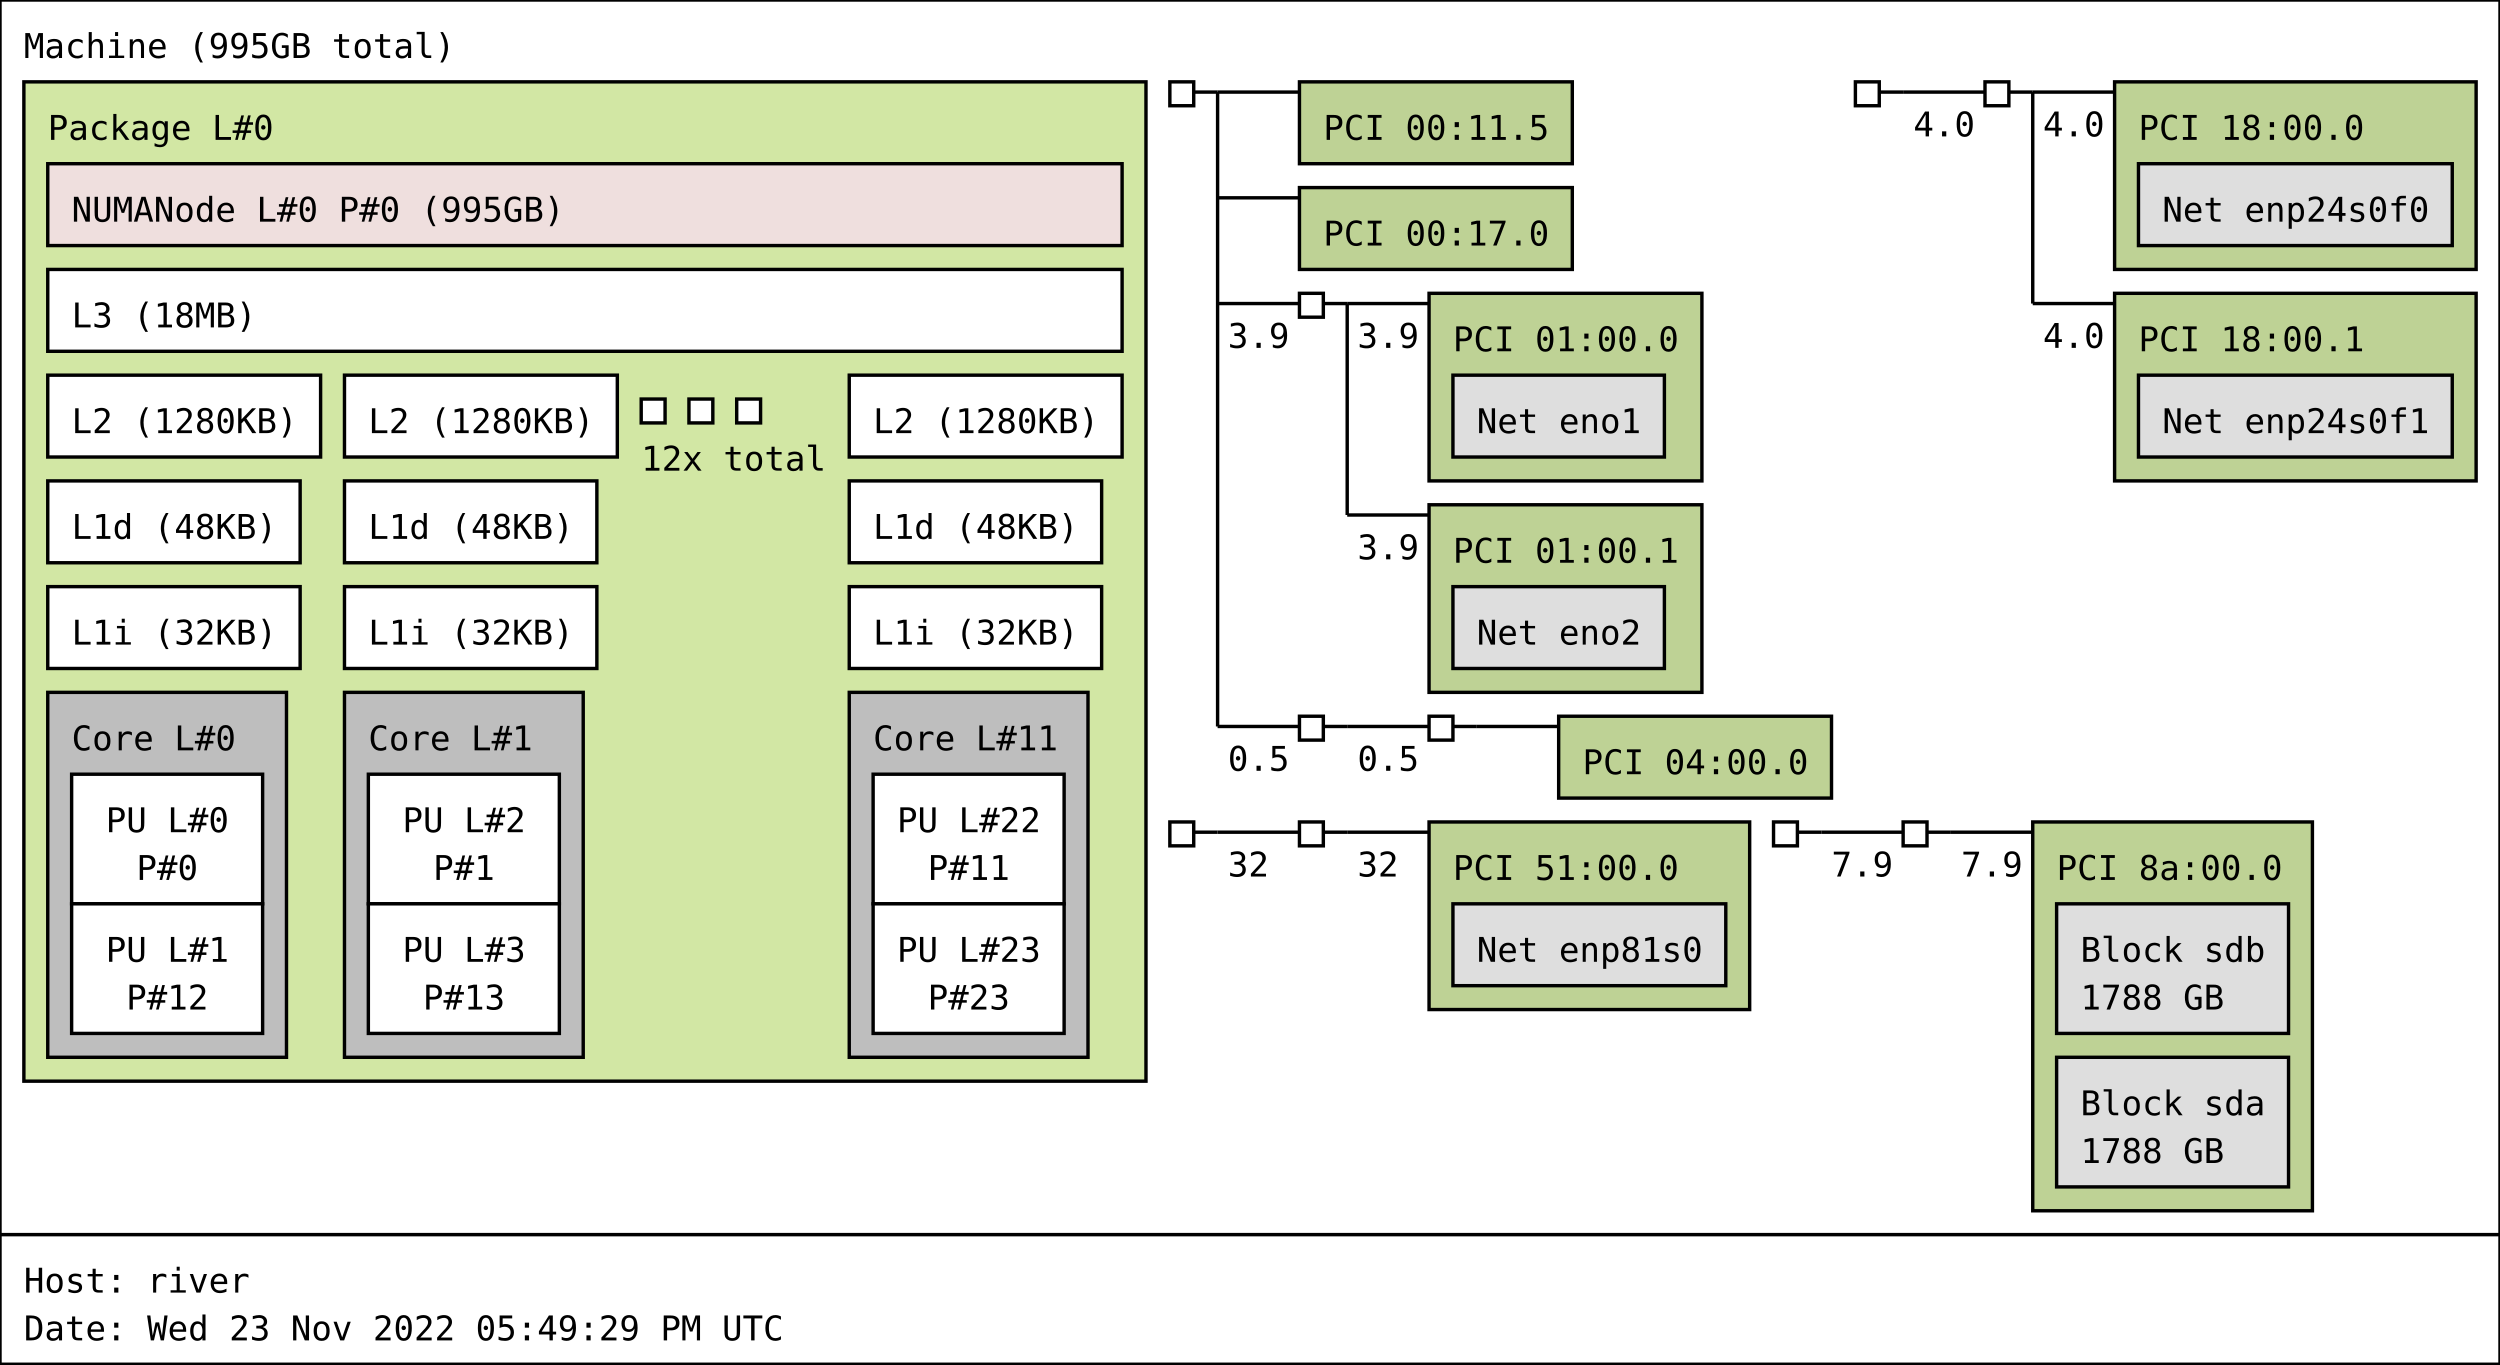
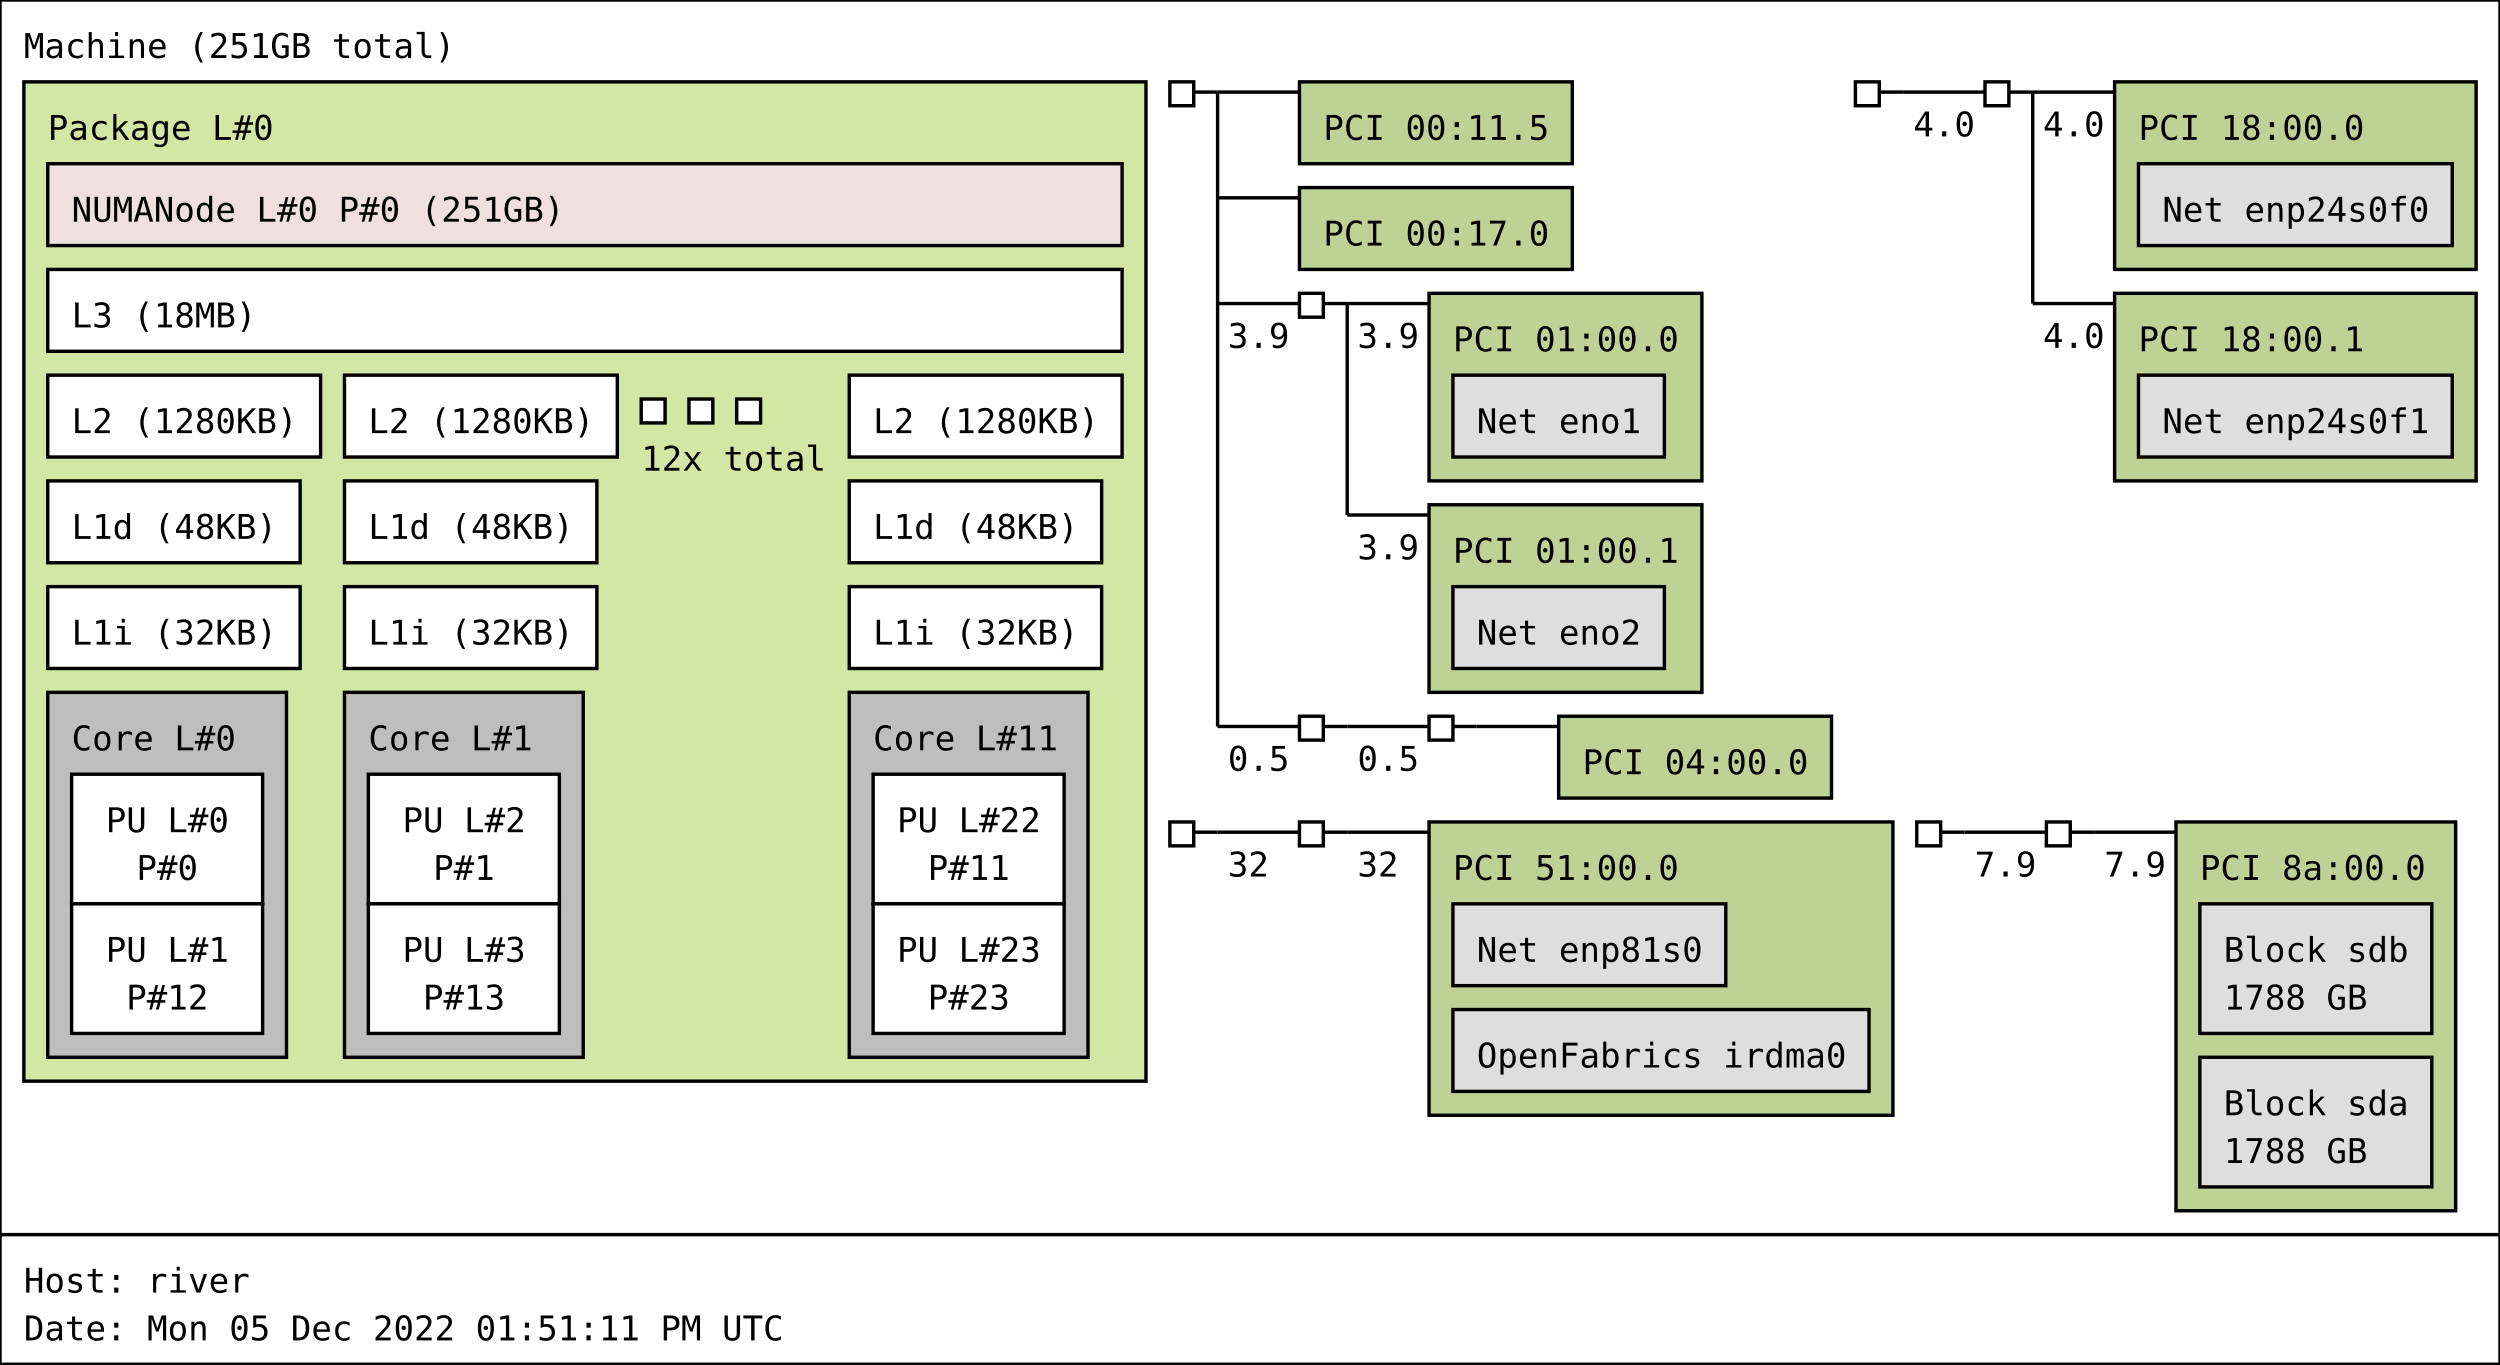
<svg xmlns="http://www.w3.org/2000/svg" width="733px" height="400px" viewBox="0 0 733px 400px" version="1.1">
  <rect id="Machine_0_rect" class="Machine" x="0" y="0" width="733" height="362" fill="rgb(255,255,255)" stroke="rgb(0,0,0)" stroke-width="1" />
-   <text id="Machine_0_text" class="Machine" font-family="Monospace" x="7" y="17" fill="rgb(0,0,0)" font-size="10px">Machine (995GB total)</text>
+   <text id="Machine_0_text" class="Machine" font-family="Monospace" x="7" y="17" fill="rgb(0,0,0)" font-size="10px">Machine (251GB total)</text>
  <rect id="Package_0_rect" class="Package" x="7" y="24" width="329" height="293" fill="rgb(210,231,164)" stroke="rgb(0,0,0)" stroke-width="1" />
  <text id="Package_0_text" class="Package" font-family="Monospace" x="14" y="41" fill="rgb(0,0,0)" font-size="10px">Package L#0</text>
  <rect id="L3_0_rect" class="L3" x="14" y="79" width="315" height="24" fill="rgb(255,255,255)" stroke="rgb(0,0,0)" stroke-width="1" />
  <text id="L3_0_text" class="L3" font-family="Monospace" x="21" y="96" fill="rgb(0,0,0)" font-size="10px">L3 (18MB)</text>
  <rect id="L2_0_rect" class="L2" x="14" y="110" width="80" height="24" fill="rgb(255,255,255)" stroke="rgb(0,0,0)" stroke-width="1" />
  <text id="L2_0_text" class="L2" font-family="Monospace" x="21" y="127" fill="rgb(0,0,0)" font-size="10px">L2 (1280KB)</text>
  <rect id="L1d_0_rect" class="L1d" x="14" y="141" width="74" height="24" fill="rgb(255,255,255)" stroke="rgb(0,0,0)" stroke-width="1" />
  <text id="L1d_0_text" class="L1d" font-family="Monospace" x="21" y="158" fill="rgb(0,0,0)" font-size="10px">L1d (48KB)</text>
  <rect id="L1i_0_rect" class="L1i" x="14" y="172" width="74" height="24" fill="rgb(255,255,255)" stroke="rgb(0,0,0)" stroke-width="1" />
  <text id="L1i_0_text" class="L1i" font-family="Monospace" x="21" y="189" fill="rgb(0,0,0)" font-size="10px">L1i (32KB)</text>
  <rect id="Core_0_rect" class="Core" x="14" y="203" width="70" height="107" fill="rgb(190,190,190)" stroke="rgb(0,0,0)" stroke-width="1" />
  <text id="Core_0_text" class="Core" font-family="Monospace" x="21" y="220" fill="rgb(0,0,0)" font-size="10px">Core L#0</text>
  <rect id="PU_0_rect" class="PU" x="21" y="227" width="56" height="38" fill="rgb(255,255,255)" stroke="rgb(0,0,0)" stroke-width="1" />
  <text id="PU_0_text" class="PU" font-family="Monospace" x="31" y="244" fill="rgb(0,0,0)" font-size="10px">PU L#0</text>
  <text id="PU_0_text_1" class="PU" font-family="Monospace" x="40" y="258" fill="rgb(0,0,0)" font-size="10px">P#0</text>
  <rect id="PU_1_rect" class="PU" x="21" y="265" width="56" height="38" fill="rgb(255,255,255)" stroke="rgb(0,0,0)" stroke-width="1" />
  <text id="PU_1_text" class="PU" font-family="Monospace" x="31" y="282" fill="rgb(0,0,0)" font-size="10px">PU L#1</text>
  <text id="PU_1_text_1" class="PU" font-family="Monospace" x="37" y="296" fill="rgb(0,0,0)" font-size="10px">P#12</text>
  <rect id="L2_1_rect" class="L2" x="101" y="110" width="80" height="24" fill="rgb(255,255,255)" stroke="rgb(0,0,0)" stroke-width="1" />
  <text id="L2_1_text" class="L2" font-family="Monospace" x="108" y="127" fill="rgb(0,0,0)" font-size="10px">L2 (1280KB)</text>
  <rect id="L1d_1_rect" class="L1d" x="101" y="141" width="74" height="24" fill="rgb(255,255,255)" stroke="rgb(0,0,0)" stroke-width="1" />
  <text id="L1d_1_text" class="L1d" font-family="Monospace" x="108" y="158" fill="rgb(0,0,0)" font-size="10px">L1d (48KB)</text>
  <rect id="L1i_1_rect" class="L1i" x="101" y="172" width="74" height="24" fill="rgb(255,255,255)" stroke="rgb(0,0,0)" stroke-width="1" />
  <text id="L1i_1_text" class="L1i" font-family="Monospace" x="108" y="189" fill="rgb(0,0,0)" font-size="10px">L1i (32KB)</text>
  <rect id="Core_1_rect" class="Core" x="101" y="203" width="70" height="107" fill="rgb(190,190,190)" stroke="rgb(0,0,0)" stroke-width="1" />
  <text id="Core_1_text" class="Core" font-family="Monospace" x="108" y="220" fill="rgb(0,0,0)" font-size="10px">Core L#1</text>
  <rect id="PU_2_rect" class="PU" x="108" y="227" width="56" height="38" fill="rgb(255,255,255)" stroke="rgb(0,0,0)" stroke-width="1" />
  <text id="PU_2_text" class="PU" font-family="Monospace" x="118" y="244" fill="rgb(0,0,0)" font-size="10px">PU L#2</text>
  <text id="PU_2_text_1" class="PU" font-family="Monospace" x="127" y="258" fill="rgb(0,0,0)" font-size="10px">P#1</text>
  <rect id="PU_3_rect" class="PU" x="108" y="265" width="56" height="38" fill="rgb(255,255,255)" stroke="rgb(0,0,0)" stroke-width="1" />
  <text id="PU_3_text" class="PU" font-family="Monospace" x="118" y="282" fill="rgb(0,0,0)" font-size="10px">PU L#3</text>
  <text id="PU_3_text_1" class="PU" font-family="Monospace" x="124" y="296" fill="rgb(0,0,0)" font-size="10px">P#13</text>
  <rect id="L2_2_rect" class="L2" x="188" y="117" width="7" height="7" fill="rgb(255,255,255)" stroke="rgb(0,0,0)" stroke-width="1" />
  <rect id="L2_2_rect" class="L2" x="202" y="117" width="7" height="7" fill="rgb(255,255,255)" stroke="rgb(0,0,0)" stroke-width="1" />
  <rect id="L2_2_rect" class="L2" x="216" y="117" width="7" height="7" fill="rgb(255,255,255)" stroke="rgb(0,0,0)" stroke-width="1" />
  <text id="L2_2_text" class="L2" font-family="Monospace" x="188" y="138" fill="rgb(0,0,0)" font-size="10px">12x total</text>
  <rect id="L2_11_rect" class="L2" x="249" y="110" width="80" height="24" fill="rgb(255,255,255)" stroke="rgb(0,0,0)" stroke-width="1" />
  <text id="L2_11_text" class="L2" font-family="Monospace" x="256" y="127" fill="rgb(0,0,0)" font-size="10px">L2 (1280KB)</text>
  <rect id="L1d_11_rect" class="L1d" x="249" y="141" width="74" height="24" fill="rgb(255,255,255)" stroke="rgb(0,0,0)" stroke-width="1" />
  <text id="L1d_11_text" class="L1d" font-family="Monospace" x="256" y="158" fill="rgb(0,0,0)" font-size="10px">L1d (48KB)</text>
  <rect id="L1i_11_rect" class="L1i" x="249" y="172" width="74" height="24" fill="rgb(255,255,255)" stroke="rgb(0,0,0)" stroke-width="1" />
  <text id="L1i_11_text" class="L1i" font-family="Monospace" x="256" y="189" fill="rgb(0,0,0)" font-size="10px">L1i (32KB)</text>
  <rect id="Core_11_rect" class="Core" x="249" y="203" width="70" height="107" fill="rgb(190,190,190)" stroke="rgb(0,0,0)" stroke-width="1" />
  <text id="Core_11_text" class="Core" font-family="Monospace" x="256" y="220" fill="rgb(0,0,0)" font-size="10px">Core L#11</text>
  <rect id="PU_22_rect" class="PU" x="256" y="227" width="56" height="38" fill="rgb(255,255,255)" stroke="rgb(0,0,0)" stroke-width="1" />
  <text id="PU_22_text" class="PU" font-family="Monospace" x="263" y="244" fill="rgb(0,0,0)" font-size="10px">PU L#22</text>
  <text id="PU_22_text_1" class="PU" font-family="Monospace" x="272" y="258" fill="rgb(0,0,0)" font-size="10px">P#11</text>
  <rect id="PU_23_rect" class="PU" x="256" y="265" width="56" height="38" fill="rgb(255,255,255)" stroke="rgb(0,0,0)" stroke-width="1" />
  <text id="PU_23_text" class="PU" font-family="Monospace" x="263" y="282" fill="rgb(0,0,0)" font-size="10px">PU L#23</text>
  <text id="PU_23_text_1" class="PU" font-family="Monospace" x="272" y="296" fill="rgb(0,0,0)" font-size="10px">P#23</text>
  <rect id="NUMANode_0_rect" class="NUMANode" x="14" y="48" width="315" height="24" fill="rgb(239,223,222)" stroke="rgb(0,0,0)" stroke-width="1" />
-   <text id="NUMANode_0_text" class="NUMANode" font-family="Monospace" x="21" y="65" fill="rgb(0,0,0)" font-size="10px">NUMANode L#0 P#0 (995GB)</text>
+   <text id="NUMANode_0_text" class="NUMANode" font-family="Monospace" x="21" y="65" fill="rgb(0,0,0)" font-size="10px">NUMANode L#0 P#0 (251GB)</text>
  <rect id="HostBridge_0_rect" class="HostBridge" x="343" y="24" width="7" height="7" fill="rgb(255,255,255)" stroke="rgb(0,0,0)" stroke-width="1" />
  <line id="HostBridge_0_line" class="HostBridge" x1="350" y1="27" x2="357" y2="27" stroke="rgb(0,0,0)" stroke-width="1" />
  <line id="HostBridge_0_line_2" class="HostBridge" x1="357" y1="27" x2="381" y2="27" stroke="rgb(0,0,0)" stroke-width="1" />
  <line id="HostBridge_0_line_3" class="HostBridge" x1="357" y1="58" x2="381" y2="58" stroke="rgb(0,0,0)" stroke-width="1" />
  <line id="HostBridge_0_line_4" class="HostBridge" x1="357" y1="89" x2="381" y2="89" stroke="rgb(0,0,0)" stroke-width="1" />
  <text id="HostBridge_0_text_4" class="HostBridge" font-family="Monospace" x="360" y="102" fill="rgb(0,0,0)" font-size="10px">3.9</text>
  <line id="HostBridge_0_line_5" class="HostBridge" x1="357" y1="213" x2="381" y2="213" stroke="rgb(0,0,0)" stroke-width="1" />
  <text id="HostBridge_0_text_5" class="HostBridge" font-family="Monospace" x="360" y="226" fill="rgb(0,0,0)" font-size="10px">0.5</text>
  <line id="HostBridge_0_line_1" class="HostBridge" x1="357" y1="27" x2="357" y2="213" stroke="rgb(0,0,0)" stroke-width="1" />
  <rect id="PCI_0_rect" class="PCI" x="381" y="24" width="80" height="24" fill="rgb(190,210,149)" stroke="rgb(0,0,0)" stroke-width="1" />
  <text id="PCI_0_text" class="PCI" font-family="Monospace" x="388" y="41" fill="rgb(0,0,0)" font-size="10px">PCI 00:11.5</text>
  <rect id="PCI_1_rect" class="PCI" x="381" y="55" width="80" height="24" fill="rgb(190,210,149)" stroke="rgb(0,0,0)" stroke-width="1" />
  <text id="PCI_1_text" class="PCI" font-family="Monospace" x="388" y="72" fill="rgb(0,0,0)" font-size="10px">PCI 00:17.0</text>
  <rect id="PCIBridge_1_rect" class="PCIBridge" x="381" y="86" width="7" height="7" fill="rgb(255,255,255)" stroke="rgb(0,0,0)" stroke-width="1" />
  <line id="PCIBridge_1_line" class="PCIBridge" x1="388" y1="89" x2="395" y2="89" stroke="rgb(0,0,0)" stroke-width="1" />
  <line id="PCIBridge_1_line_2" class="PCIBridge" x1="395" y1="89" x2="419" y2="89" stroke="rgb(0,0,0)" stroke-width="1" />
  <text id="PCIBridge_1_text_2" class="PCIBridge" font-family="Monospace" x="398" y="102" fill="rgb(0,0,0)" font-size="10px">3.9</text>
  <line id="PCIBridge_1_line_3" class="PCIBridge" x1="395" y1="151" x2="419" y2="151" stroke="rgb(0,0,0)" stroke-width="1" />
  <text id="PCIBridge_1_text_3" class="PCIBridge" font-family="Monospace" x="398" y="164" fill="rgb(0,0,0)" font-size="10px">3.9</text>
  <line id="PCIBridge_1_line_1" class="PCIBridge" x1="395" y1="89" x2="395" y2="151" stroke="rgb(0,0,0)" stroke-width="1" />
  <rect id="PCI_2_rect" class="PCI" x="419" y="86" width="80" height="55" fill="rgb(190,210,149)" stroke="rgb(0,0,0)" stroke-width="1" />
  <text id="PCI_2_text" class="PCI" font-family="Monospace" x="426" y="103" fill="rgb(0,0,0)" font-size="10px">PCI 01:00.0</text>
  <rect id="Net_0_rect" class="Net" x="426" y="110" width="62" height="24" fill="rgb(222,222,222)" stroke="rgb(0,0,0)" stroke-width="1" />
  <text id="Net_0_text" class="Net" font-family="Monospace" x="433" y="127" fill="rgb(0,0,0)" font-size="10px">Net eno1</text>
  <rect id="PCI_3_rect" class="PCI" x="419" y="148" width="80" height="55" fill="rgb(190,210,149)" stroke="rgb(0,0,0)" stroke-width="1" />
  <text id="PCI_3_text" class="PCI" font-family="Monospace" x="426" y="165" fill="rgb(0,0,0)" font-size="10px">PCI 01:00.1</text>
  <rect id="Net_1_rect" class="Net" x="426" y="172" width="62" height="24" fill="rgb(222,222,222)" stroke="rgb(0,0,0)" stroke-width="1" />
  <text id="Net_1_text" class="Net" font-family="Monospace" x="433" y="189" fill="rgb(0,0,0)" font-size="10px">Net eno2</text>
  <rect id="PCIBridge_2_rect" class="PCIBridge" x="381" y="210" width="7" height="7" fill="rgb(255,255,255)" stroke="rgb(0,0,0)" stroke-width="1" />
  <line id="PCIBridge_2_line" class="PCIBridge" x1="388" y1="213" x2="395" y2="213" stroke="rgb(0,0,0)" stroke-width="1" />
  <line id="PCIBridge_2_line_2" class="PCIBridge" x1="395" y1="213" x2="419" y2="213" stroke="rgb(0,0,0)" stroke-width="1" />
  <text id="PCIBridge_2_text_2" class="PCIBridge" font-family="Monospace" x="398" y="226" fill="rgb(0,0,0)" font-size="10px">0.5</text>
  <line id="PCIBridge_2_line_1" class="PCIBridge" x1="395" y1="213" x2="395" y2="213" stroke="rgb(0,0,0)" stroke-width="1" />
  <rect id="PCIBridge_3_rect" class="PCIBridge" x="419" y="210" width="7" height="7" fill="rgb(255,255,255)" stroke="rgb(0,0,0)" stroke-width="1" />
  <line id="PCIBridge_3_line" class="PCIBridge" x1="426" y1="213" x2="433" y2="213" stroke="rgb(0,0,0)" stroke-width="1" />
  <line id="PCIBridge_3_line_2" class="PCIBridge" x1="433" y1="213" x2="457" y2="213" stroke="rgb(0,0,0)" stroke-width="1" />
  <line id="PCIBridge_3_line_1" class="PCIBridge" x1="433" y1="213" x2="433" y2="213" stroke="rgb(0,0,0)" stroke-width="1" />
  <rect id="PCI_4_rect" class="PCI" x="457" y="210" width="80" height="24" fill="rgb(190,210,149)" stroke="rgb(0,0,0)" stroke-width="1" />
  <text id="PCI_4_text" class="PCI" font-family="Monospace" x="464" y="227" fill="rgb(0,0,0)" font-size="10px">PCI 04:00.0</text>
  <rect id="HostBridge_4_rect" class="HostBridge" x="544" y="24" width="7" height="7" fill="rgb(255,255,255)" stroke="rgb(0,0,0)" stroke-width="1" />
  <line id="HostBridge_4_line" class="HostBridge" x1="551" y1="27" x2="558" y2="27" stroke="rgb(0,0,0)" stroke-width="1" />
  <line id="HostBridge_4_line_2" class="HostBridge" x1="558" y1="27" x2="582" y2="27" stroke="rgb(0,0,0)" stroke-width="1" />
  <text id="HostBridge_4_text_2" class="HostBridge" font-family="Monospace" x="561" y="40" fill="rgb(0,0,0)" font-size="10px">4.0</text>
  <line id="HostBridge_4_line_1" class="HostBridge" x1="558" y1="27" x2="558" y2="27" stroke="rgb(0,0,0)" stroke-width="1" />
  <rect id="PCIBridge_5_rect" class="PCIBridge" x="582" y="24" width="7" height="7" fill="rgb(255,255,255)" stroke="rgb(0,0,0)" stroke-width="1" />
  <line id="PCIBridge_5_line" class="PCIBridge" x1="589" y1="27" x2="596" y2="27" stroke="rgb(0,0,0)" stroke-width="1" />
  <line id="PCIBridge_5_line_2" class="PCIBridge" x1="596" y1="27" x2="620" y2="27" stroke="rgb(0,0,0)" stroke-width="1" />
  <text id="PCIBridge_5_text_2" class="PCIBridge" font-family="Monospace" x="599" y="40" fill="rgb(0,0,0)" font-size="10px">4.0</text>
  <line id="PCIBridge_5_line_3" class="PCIBridge" x1="596" y1="89" x2="620" y2="89" stroke="rgb(0,0,0)" stroke-width="1" />
  <text id="PCIBridge_5_text_3" class="PCIBridge" font-family="Monospace" x="599" y="102" fill="rgb(0,0,0)" font-size="10px">4.0</text>
  <line id="PCIBridge_5_line_1" class="PCIBridge" x1="596" y1="27" x2="596" y2="89" stroke="rgb(0,0,0)" stroke-width="1" />
  <rect id="PCI_5_rect" class="PCI" x="620" y="24" width="106" height="55" fill="rgb(190,210,149)" stroke="rgb(0,0,0)" stroke-width="1" />
  <text id="PCI_5_text" class="PCI" font-family="Monospace" x="627" y="41" fill="rgb(0,0,0)" font-size="10px">PCI 18:00.0</text>
  <rect id="Net_2_rect" class="Net" x="627" y="48" width="92" height="24" fill="rgb(222,222,222)" stroke="rgb(0,0,0)" stroke-width="1" />
  <text id="Net_2_text" class="Net" font-family="Monospace" x="634" y="65" fill="rgb(0,0,0)" font-size="10px">Net enp24s0f0</text>
  <rect id="PCI_6_rect" class="PCI" x="620" y="86" width="106" height="55" fill="rgb(190,210,149)" stroke="rgb(0,0,0)" stroke-width="1" />
  <text id="PCI_6_text" class="PCI" font-family="Monospace" x="627" y="103" fill="rgb(0,0,0)" font-size="10px">PCI 18:00.1</text>
  <rect id="Net_3_rect" class="Net" x="627" y="110" width="92" height="24" fill="rgb(222,222,222)" stroke="rgb(0,0,0)" stroke-width="1" />
  <text id="Net_3_text" class="Net" font-family="Monospace" x="634" y="127" fill="rgb(0,0,0)" font-size="10px">Net enp24s0f1</text>
  <rect id="HostBridge_6_rect" class="HostBridge" x="343" y="241" width="7" height="7" fill="rgb(255,255,255)" stroke="rgb(0,0,0)" stroke-width="1" />
  <line id="HostBridge_6_line" class="HostBridge" x1="350" y1="244" x2="357" y2="244" stroke="rgb(0,0,0)" stroke-width="1" />
  <line id="HostBridge_6_line_2" class="HostBridge" x1="357" y1="244" x2="381" y2="244" stroke="rgb(0,0,0)" stroke-width="1" />
  <text id="HostBridge_6_text_2" class="HostBridge" font-family="Monospace" x="360" y="257" fill="rgb(0,0,0)" font-size="10px">32</text>
  <line id="HostBridge_6_line_1" class="HostBridge" x1="357" y1="244" x2="357" y2="244" stroke="rgb(0,0,0)" stroke-width="1" />
  <rect id="PCIBridge_7_rect" class="PCIBridge" x="381" y="241" width="7" height="7" fill="rgb(255,255,255)" stroke="rgb(0,0,0)" stroke-width="1" />
  <line id="PCIBridge_7_line" class="PCIBridge" x1="388" y1="244" x2="395" y2="244" stroke="rgb(0,0,0)" stroke-width="1" />
  <line id="PCIBridge_7_line_2" class="PCIBridge" x1="395" y1="244" x2="419" y2="244" stroke="rgb(0,0,0)" stroke-width="1" />
  <text id="PCIBridge_7_text_2" class="PCIBridge" font-family="Monospace" x="398" y="257" fill="rgb(0,0,0)" font-size="10px">32</text>
  <line id="PCIBridge_7_line_1" class="PCIBridge" x1="395" y1="244" x2="395" y2="244" stroke="rgb(0,0,0)" stroke-width="1" />
-   <rect id="PCI_7_rect" class="PCI" x="419" y="241" width="94" height="55" fill="rgb(190,210,149)" stroke="rgb(0,0,0)" stroke-width="1" />
+   <rect id="PCI_7_rect" class="PCI" x="419" y="241" width="136" height="86" fill="rgb(190,210,149)" stroke="rgb(0,0,0)" stroke-width="1" />
  <text id="PCI_7_text" class="PCI" font-family="Monospace" x="426" y="258" fill="rgb(0,0,0)" font-size="10px">PCI 51:00.0</text>
  <rect id="Net_4_rect" class="Net" x="426" y="265" width="80" height="24" fill="rgb(222,222,222)" stroke="rgb(0,0,0)" stroke-width="1" />
  <text id="Net_4_text" class="Net" font-family="Monospace" x="433" y="282" fill="rgb(0,0,0)" font-size="10px">Net enp81s0</text>
-   <rect id="HostBridge_8_rect" class="HostBridge" x="520" y="241" width="7" height="7" fill="rgb(255,255,255)" stroke="rgb(0,0,0)" stroke-width="1" />
-   <line id="HostBridge_8_line" class="HostBridge" x1="527" y1="244" x2="534" y2="244" stroke="rgb(0,0,0)" stroke-width="1" />
-   <line id="HostBridge_8_line_2" class="HostBridge" x1="534" y1="244" x2="558" y2="244" stroke="rgb(0,0,0)" stroke-width="1" />
-   <text id="HostBridge_8_text_2" class="HostBridge" font-family="Monospace" x="537" y="257" fill="rgb(0,0,0)" font-size="10px">7.9</text>
-   <line id="HostBridge_8_line_1" class="HostBridge" x1="534" y1="244" x2="534" y2="244" stroke="rgb(0,0,0)" stroke-width="1" />
-   <rect id="PCIBridge_9_rect" class="PCIBridge" x="558" y="241" width="7" height="7" fill="rgb(255,255,255)" stroke="rgb(0,0,0)" stroke-width="1" />
-   <line id="PCIBridge_9_line" class="PCIBridge" x1="565" y1="244" x2="572" y2="244" stroke="rgb(0,0,0)" stroke-width="1" />
-   <line id="PCIBridge_9_line_2" class="PCIBridge" x1="572" y1="244" x2="596" y2="244" stroke="rgb(0,0,0)" stroke-width="1" />
-   <text id="PCIBridge_9_text_2" class="PCIBridge" font-family="Monospace" x="575" y="257" fill="rgb(0,0,0)" font-size="10px">7.9</text>
-   <line id="PCIBridge_9_line_1" class="PCIBridge" x1="572" y1="244" x2="572" y2="244" stroke="rgb(0,0,0)" stroke-width="1" />
-   <rect id="PCI_8_rect" class="PCI" x="596" y="241" width="82" height="114" fill="rgb(190,210,149)" stroke="rgb(0,0,0)" stroke-width="1" />
-   <text id="PCI_8_text" class="PCI" font-family="Monospace" x="603" y="258" fill="rgb(0,0,0)" font-size="10px">PCI 8a:00.0</text>
-   <rect id="Block_5_rect" class="Block" x="603" y="265" width="68" height="38" fill="rgb(222,222,222)" stroke="rgb(0,0,0)" stroke-width="1" />
-   <text id="Block_5_text" class="Block" font-family="Monospace" x="610" y="282" fill="rgb(0,0,0)" font-size="10px">Block sdb</text>
-   <text id="Block_5_text_1" class="Block" font-family="Monospace" x="610" y="296" fill="rgb(0,0,0)" font-size="10px">1788 GB</text>
-   <rect id="Block_6_rect" class="Block" x="603" y="310" width="68" height="38" fill="rgb(222,222,222)" stroke="rgb(0,0,0)" stroke-width="1" />
-   <text id="Block_6_text" class="Block" font-family="Monospace" x="610" y="327" fill="rgb(0,0,0)" font-size="10px">Block sda</text>
-   <text id="Block_6_text_1" class="Block" font-family="Monospace" x="610" y="341" fill="rgb(0,0,0)" font-size="10px">1788 GB</text>
+   <rect id="OpenFabrics_5_rect" class="OpenFabrics" x="426" y="296" width="122" height="24" fill="rgb(222,222,222)" stroke="rgb(0,0,0)" stroke-width="1" />
+   <text id="OpenFabrics_5_text" class="OpenFabrics" font-family="Monospace" x="433" y="313" fill="rgb(0,0,0)" font-size="10px">OpenFabrics irdma0</text>
+   <rect id="HostBridge_8_rect" class="HostBridge" x="562" y="241" width="7" height="7" fill="rgb(255,255,255)" stroke="rgb(0,0,0)" stroke-width="1" />
+   <line id="HostBridge_8_line" class="HostBridge" x1="569" y1="244" x2="576" y2="244" stroke="rgb(0,0,0)" stroke-width="1" />
+   <line id="HostBridge_8_line_2" class="HostBridge" x1="576" y1="244" x2="600" y2="244" stroke="rgb(0,0,0)" stroke-width="1" />
+   <text id="HostBridge_8_text_2" class="HostBridge" font-family="Monospace" x="579" y="257" fill="rgb(0,0,0)" font-size="10px">7.9</text>
+   <line id="HostBridge_8_line_1" class="HostBridge" x1="576" y1="244" x2="576" y2="244" stroke="rgb(0,0,0)" stroke-width="1" />
+   <rect id="PCIBridge_9_rect" class="PCIBridge" x="600" y="241" width="7" height="7" fill="rgb(255,255,255)" stroke="rgb(0,0,0)" stroke-width="1" />
+   <line id="PCIBridge_9_line" class="PCIBridge" x1="607" y1="244" x2="614" y2="244" stroke="rgb(0,0,0)" stroke-width="1" />
+   <line id="PCIBridge_9_line_2" class="PCIBridge" x1="614" y1="244" x2="638" y2="244" stroke="rgb(0,0,0)" stroke-width="1" />
+   <text id="PCIBridge_9_text_2" class="PCIBridge" font-family="Monospace" x="617" y="257" fill="rgb(0,0,0)" font-size="10px">7.9</text>
+   <line id="PCIBridge_9_line_1" class="PCIBridge" x1="614" y1="244" x2="614" y2="244" stroke="rgb(0,0,0)" stroke-width="1" />
+   <rect id="PCI_8_rect" class="PCI" x="638" y="241" width="82" height="114" fill="rgb(190,210,149)" stroke="rgb(0,0,0)" stroke-width="1" />
+   <text id="PCI_8_text" class="PCI" font-family="Monospace" x="645" y="258" fill="rgb(0,0,0)" font-size="10px">PCI 8a:00.0</text>
+   <rect id="Block_6_rect" class="Block" x="645" y="265" width="68" height="38" fill="rgb(222,222,222)" stroke="rgb(0,0,0)" stroke-width="1" />
+   <text id="Block_6_text" class="Block" font-family="Monospace" x="652" y="282" fill="rgb(0,0,0)" font-size="10px">Block sdb</text>
+   <text id="Block_6_text_1" class="Block" font-family="Monospace" x="652" y="296" fill="rgb(0,0,0)" font-size="10px">1788 GB</text>
+   <rect id="Block_7_rect" class="Block" x="645" y="310" width="68" height="38" fill="rgb(222,222,222)" stroke="rgb(0,0,0)" stroke-width="1" />
+   <text id="Block_7_text" class="Block" font-family="Monospace" x="652" y="327" fill="rgb(0,0,0)" font-size="10px">Block sda</text>
+   <text id="Block_7_text_1" class="Block" font-family="Monospace" x="652" y="341" fill="rgb(0,0,0)" font-size="10px">1788 GB</text>
  <rect id="anon_rect" x="0" y="362" width="733" height="38" fill="rgb(255,255,255)" stroke="rgb(0,0,0)" stroke-width="1" />
  <text id="anon_text" font-family="Monospace" x="7" y="379" fill="rgb(0,0,0)" font-size="10px">Host: river</text>
-   <text id="anon_text_1" font-family="Monospace" x="7" y="393" fill="rgb(0,0,0)" font-size="10px">Date: Wed 23 Nov 2022 05:49:29 PM UTC</text>
+   <text id="anon_text_1" font-family="Monospace" x="7" y="393" fill="rgb(0,0,0)" font-size="10px">Date: Mon 05 Dec 2022 01:51:11 PM UTC</text>
</svg>
